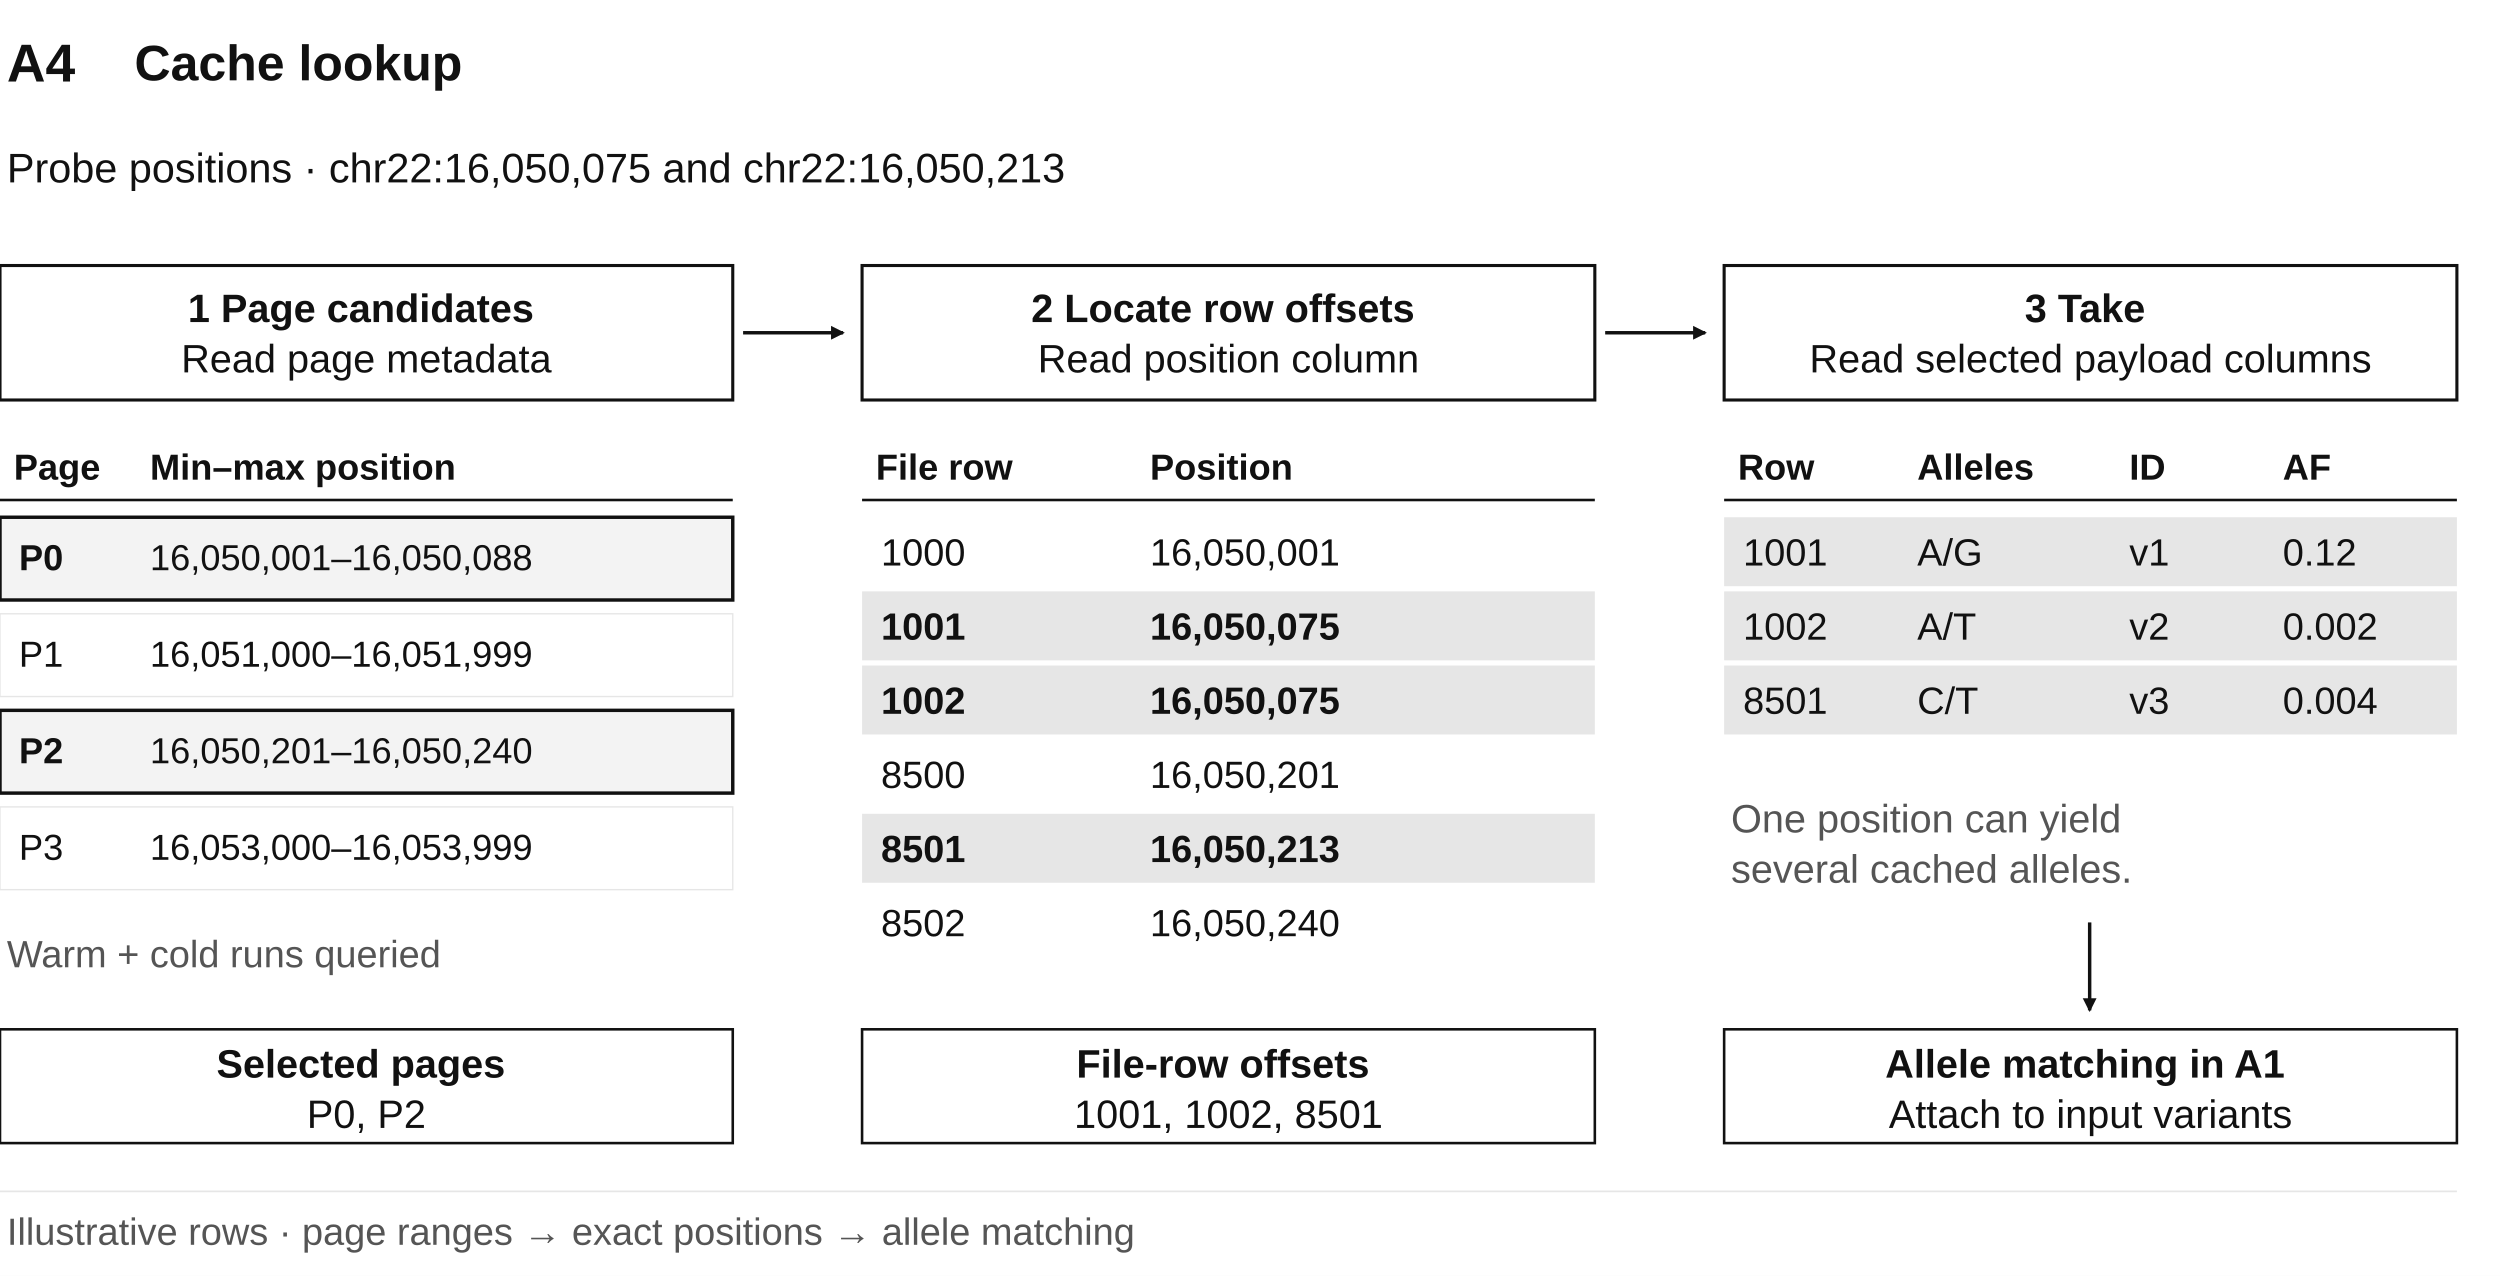
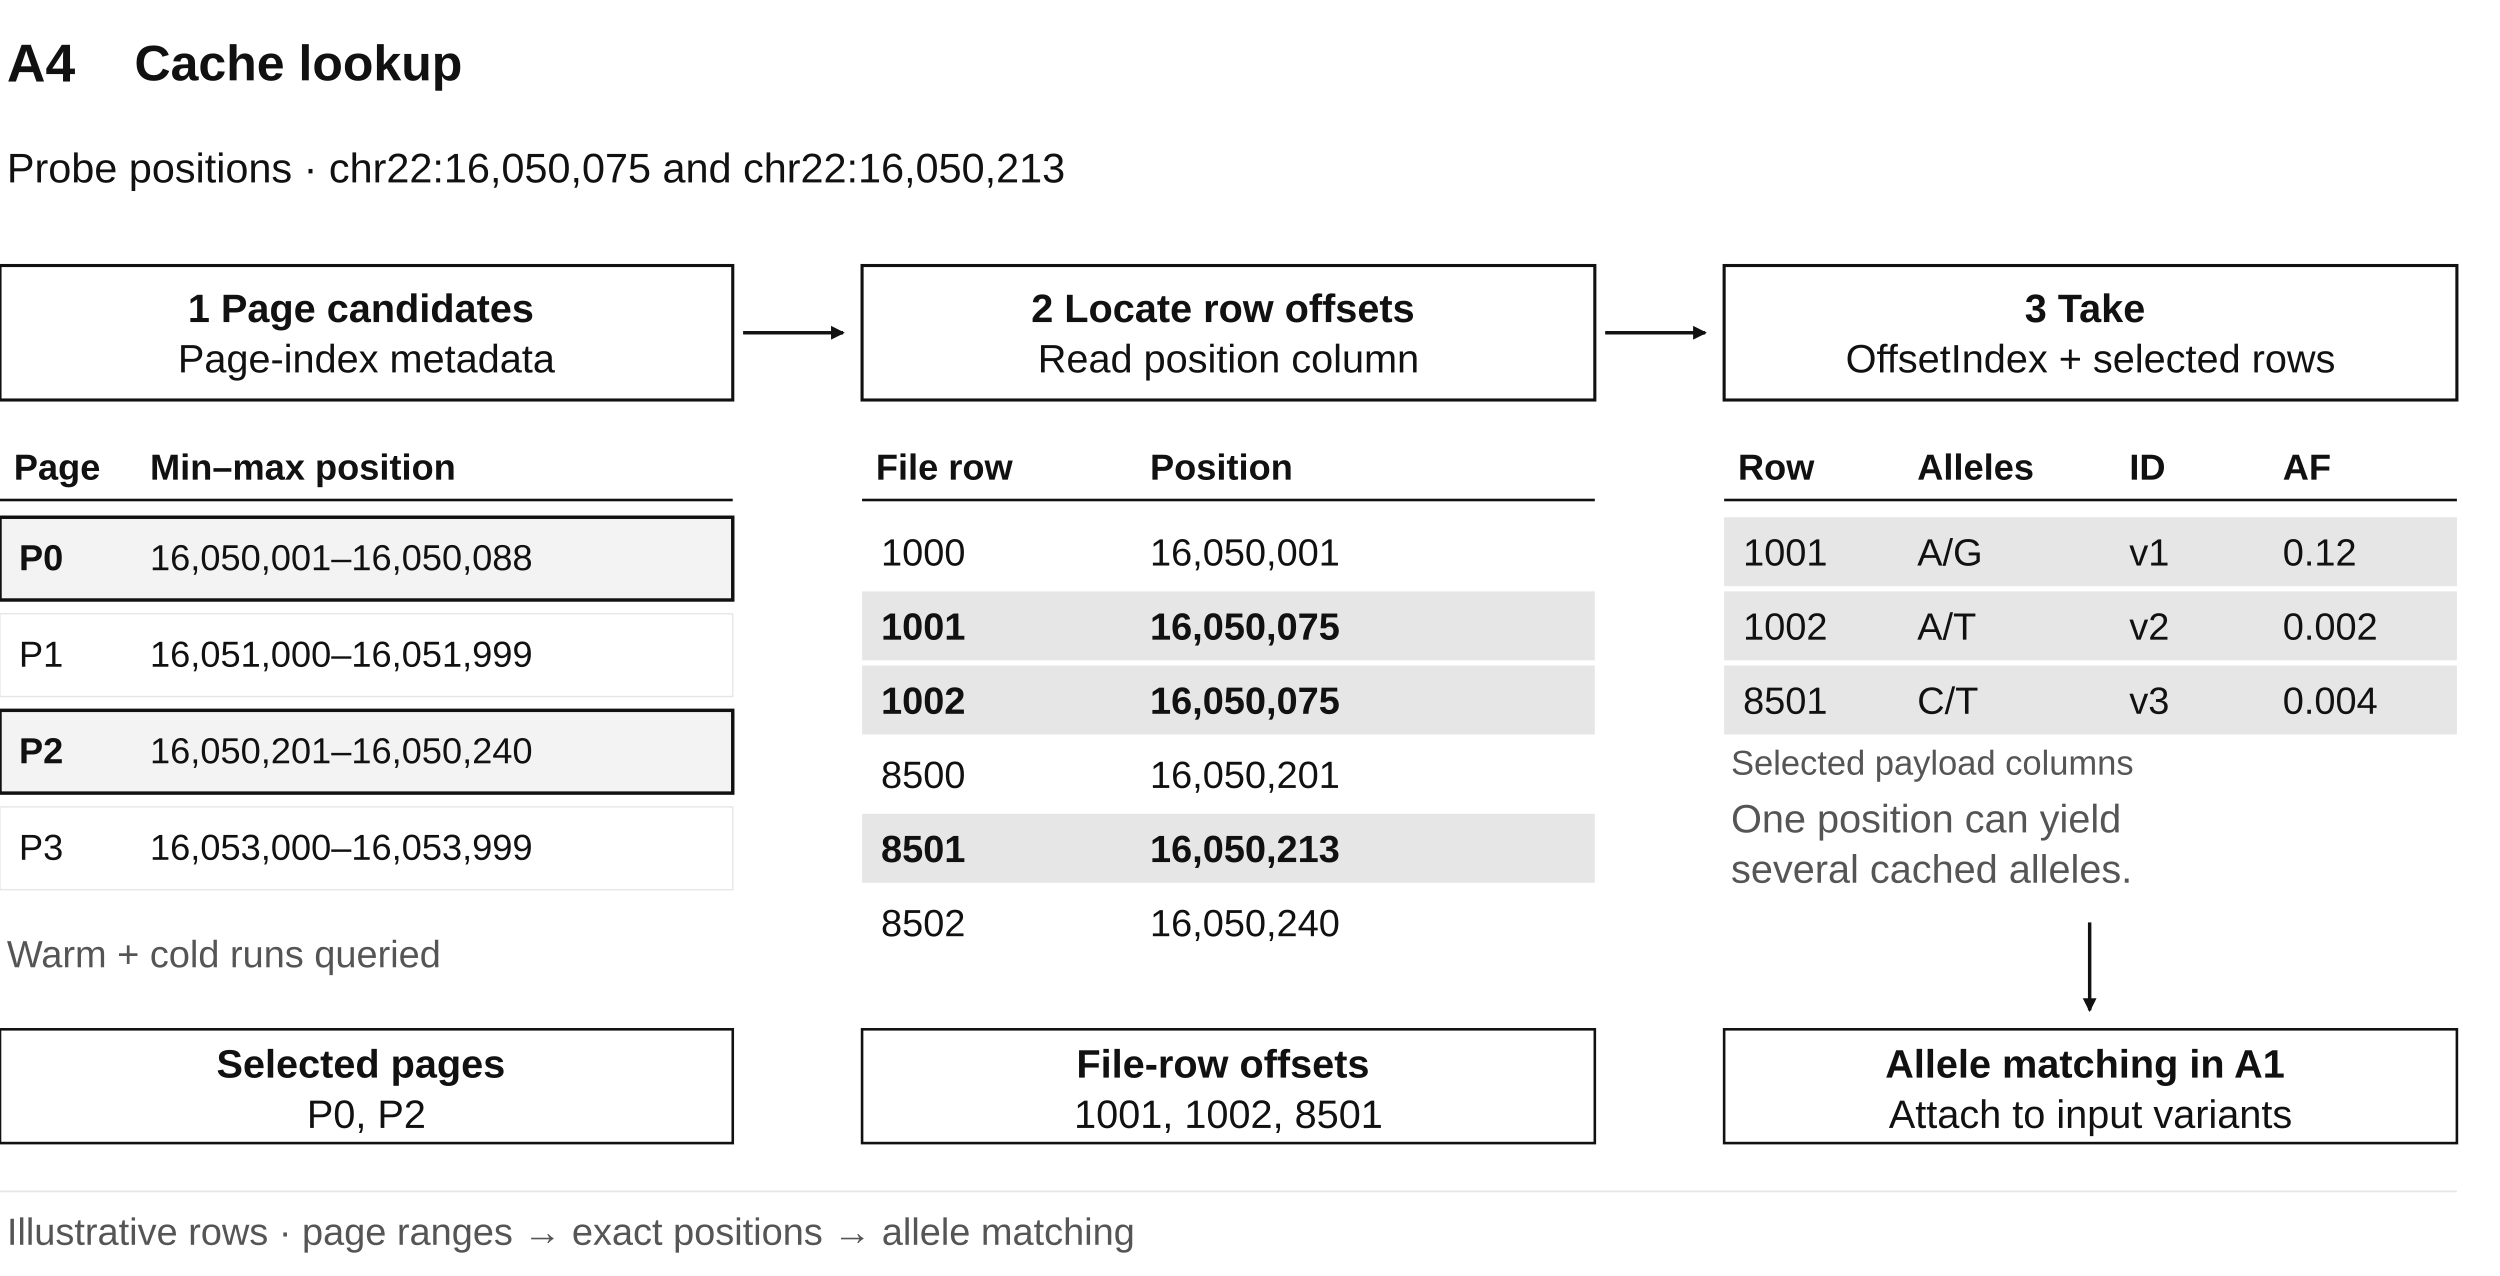
<svg xmlns="http://www.w3.org/2000/svg" width="1450" height="740" viewBox="0 0 1450 740" role="img">
  <defs>
    <marker id="arrow-ink" markerWidth="8" markerHeight="8" refX="7" refY="4" orient="auto" markerUnits="userSpaceOnUse">
      <path d="M0,0 L8,4 L0,8 z" fill="#111111" />
    </marker>
    <marker id="arrow-muted" markerWidth="8" markerHeight="8" refX="7" refY="4" orient="auto" markerUnits="userSpaceOnUse">
      <path d="M0,0 L8,4 L0,8 z" fill="#555555" />
    </marker>
  </defs>
  <rect width="100%" height="100%" fill="white" />
  <text x="4.0" y="47.3" text-anchor="start" font-family="Arial, Helvetica, sans-serif" font-size="31" font-weight="700" fill="#111111">
    <tspan x="4.0" dy="0.0" font-weight="700">A4</tspan>
  </text>
  <text x="78.0" y="46.6" text-anchor="start" font-family="Arial, Helvetica, sans-serif" font-size="29" font-weight="700" fill="#111111">
    <tspan x="78.0" dy="0.0" font-weight="700">Cache lookup</tspan>
  </text>
  <text x="4.0" y="105.8" text-anchor="start" font-family="Arial, Helvetica, sans-serif" font-size="24" font-weight="400" fill="#111111">
    <tspan x="4.0" dy="0.0" font-weight="400">Probe positions · chr22:16,050,075 and chr22:16,050,213</tspan>
  </text>
  <rect x="0" y="154" width="425" height="78" rx="0" fill="white" stroke="#111111" stroke-width="1.8" />
  <text x="212.5" y="186.8" text-anchor="middle" font-family="Arial, Helvetica, sans-serif" font-size="23" font-weight="400" fill="#111111">
    <tspan x="212.5" dy="0.0" font-weight="700">1  Page candidates</tspan>
-     <tspan x="212.5" dy="29.2" font-weight="400">Read page metadata</tspan>
+     <tspan x="212.5" dy="29.2" font-weight="400">Page-index metadata</tspan>
  </text>
  <rect x="500" y="154" width="425" height="78" rx="0" fill="white" stroke="#111111" stroke-width="1.8" />
  <text x="712.5" y="186.8" text-anchor="middle" font-family="Arial, Helvetica, sans-serif" font-size="23" font-weight="400" fill="#111111">
    <tspan x="712.5" dy="0.0" font-weight="700">2  Locate row offsets</tspan>
    <tspan x="712.5" dy="29.2" font-weight="400">Read position column</tspan>
  </text>
  <rect x="1000" y="154" width="425" height="78" rx="0" fill="white" stroke="#111111" stroke-width="1.8" />
  <text x="1212.5" y="186.8" text-anchor="middle" font-family="Arial, Helvetica, sans-serif" font-size="23" font-weight="400" fill="#111111">
    <tspan x="1212.5" dy="0.0" font-weight="700">3  Take</tspan>
-     <tspan x="1212.5" dy="29.2" font-weight="400">Read selected payload columns</tspan>
+     <tspan x="1212.5" dy="29.2" font-weight="400">OffsetIndex + selected rows</tspan>
  </text>
  <polyline points="431,193 489,193" fill="none" stroke="#111111" stroke-width="2" marker-end="url(#arrow-ink)" />
  <polyline points="931,193 989,193" fill="none" stroke="#111111" stroke-width="2" marker-end="url(#arrow-ink)" />
  <text x="8.0" y="278.2" text-anchor="start" font-family="Arial, Helvetica, sans-serif" font-size="21" font-weight="700" fill="#111111">
    <tspan x="8.0" dy="0.0" font-weight="700">Page</tspan>
  </text>
  <text x="87.0" y="278.2" text-anchor="start" font-family="Arial, Helvetica, sans-serif" font-size="21" font-weight="700" fill="#111111">
    <tspan x="87.0" dy="0.0" font-weight="700">Min–max position</tspan>
  </text>
  <polyline points="0,290 425,290" fill="none" stroke="#111111" stroke-width="1.5" />
  <rect x="0" y="300" width="425" height="48" rx="0" fill="#f3f3f3" stroke="#111111" stroke-width="2" />
  <text x="11.0" y="330.7" text-anchor="start" font-family="Arial, Helvetica, sans-serif" font-size="21" font-weight="700" fill="#111111">
    <tspan x="11.0" dy="0.0" font-weight="700">P0</tspan>
  </text>
  <text x="87.0" y="330.7" text-anchor="start" font-family="Arial, Helvetica, sans-serif" font-size="21" font-weight="400" fill="#111111">
    <tspan x="87.0" dy="0.0" font-weight="400">16,050,001–16,050,088</tspan>
  </text>
  <rect x="0" y="356" width="425" height="48" rx="0" fill="white" stroke="#e6e6e6" stroke-width="0.8" />
  <text x="11.0" y="386.7" text-anchor="start" font-family="Arial, Helvetica, sans-serif" font-size="21" font-weight="400" fill="#111111">
    <tspan x="11.0" dy="0.0" font-weight="400">P1</tspan>
  </text>
  <text x="87.0" y="386.7" text-anchor="start" font-family="Arial, Helvetica, sans-serif" font-size="21" font-weight="400" fill="#111111">
    <tspan x="87.0" dy="0.0" font-weight="400">16,051,000–16,051,999</tspan>
  </text>
  <rect x="0" y="412" width="425" height="48" rx="0" fill="#f3f3f3" stroke="#111111" stroke-width="2" />
  <text x="11.0" y="442.7" text-anchor="start" font-family="Arial, Helvetica, sans-serif" font-size="21" font-weight="700" fill="#111111">
    <tspan x="11.0" dy="0.0" font-weight="700">P2</tspan>
  </text>
  <text x="87.0" y="442.7" text-anchor="start" font-family="Arial, Helvetica, sans-serif" font-size="21" font-weight="400" fill="#111111">
    <tspan x="87.0" dy="0.0" font-weight="400">16,050,201–16,050,240</tspan>
  </text>
  <rect x="0" y="468" width="425" height="48" rx="0" fill="white" stroke="#e6e6e6" stroke-width="0.8" />
  <text x="11.0" y="498.7" text-anchor="start" font-family="Arial, Helvetica, sans-serif" font-size="21" font-weight="400" fill="#111111">
    <tspan x="11.0" dy="0.0" font-weight="400">P3</tspan>
  </text>
  <text x="87.0" y="498.7" text-anchor="start" font-family="Arial, Helvetica, sans-serif" font-size="21" font-weight="400" fill="#111111">
    <tspan x="87.0" dy="0.0" font-weight="400">16,053,000–16,053,999</tspan>
  </text>
  <text x="4.0" y="561.0" text-anchor="start" font-family="Arial, Helvetica, sans-serif" font-size="22" font-weight="400" fill="#555555">
    <tspan x="4.0" dy="0.0" font-weight="400">Warm + cold runs queried</tspan>
  </text>
  <rect x="0" y="597" width="425" height="66" rx="0" fill="white" stroke="#111111" stroke-width="1.5" />
  <text x="212.5" y="625.0" text-anchor="middle" font-family="Arial, Helvetica, sans-serif" font-size="23" font-weight="400" fill="#111111">
    <tspan x="212.5" dy="0.0" font-weight="700">Selected pages</tspan>
    <tspan x="212.5" dy="29.2" font-weight="400">P0, P2</tspan>
  </text>
  <text x="508.0" y="278.2" text-anchor="start" font-family="Arial, Helvetica, sans-serif" font-size="21" font-weight="700" fill="#111111">
    <tspan x="508.0" dy="0.0" font-weight="700">File row</tspan>
  </text>
  <text x="667.0" y="278.2" text-anchor="start" font-family="Arial, Helvetica, sans-serif" font-size="21" font-weight="700" fill="#111111">
    <tspan x="667.0" dy="0.0" font-weight="700">Position</tspan>
  </text>
  <polyline points="500,290 925,290" fill="none" stroke="#111111" stroke-width="1.5" />
  <text x="511.0" y="328.0" text-anchor="start" font-family="Arial, Helvetica, sans-serif" font-size="22" font-weight="400" fill="#111111">
    <tspan x="511.0" dy="0.0" font-weight="400">1000</tspan>
  </text>
  <text x="667.0" y="328.0" text-anchor="start" font-family="Arial, Helvetica, sans-serif" font-size="22" font-weight="400" fill="#111111">
    <tspan x="667.0" dy="0.0" font-weight="400">16,050,001</tspan>
  </text>
  <rect x="500" y="343" width="425" height="40" rx="0" fill="#e6e6e6" stroke="#111111" stroke-width="0" />
  <text x="511.0" y="371.0" text-anchor="start" font-family="Arial, Helvetica, sans-serif" font-size="22" font-weight="700" fill="#111111">
    <tspan x="511.0" dy="0.0" font-weight="700">1001</tspan>
  </text>
  <text x="667.0" y="371.0" text-anchor="start" font-family="Arial, Helvetica, sans-serif" font-size="22" font-weight="700" fill="#111111">
    <tspan x="667.0" dy="0.0" font-weight="700">16,050,075</tspan>
  </text>
  <rect x="500" y="386" width="425" height="40" rx="0" fill="#e6e6e6" stroke="#111111" stroke-width="0" />
  <text x="511.0" y="414.0" text-anchor="start" font-family="Arial, Helvetica, sans-serif" font-size="22" font-weight="700" fill="#111111">
    <tspan x="511.0" dy="0.0" font-weight="700">1002</tspan>
  </text>
  <text x="667.0" y="414.0" text-anchor="start" font-family="Arial, Helvetica, sans-serif" font-size="22" font-weight="700" fill="#111111">
    <tspan x="667.0" dy="0.0" font-weight="700">16,050,075</tspan>
  </text>
  <text x="511.0" y="457.0" text-anchor="start" font-family="Arial, Helvetica, sans-serif" font-size="22" font-weight="400" fill="#111111">
    <tspan x="511.0" dy="0.0" font-weight="400">8500</tspan>
  </text>
  <text x="667.0" y="457.0" text-anchor="start" font-family="Arial, Helvetica, sans-serif" font-size="22" font-weight="400" fill="#111111">
    <tspan x="667.0" dy="0.0" font-weight="400">16,050,201</tspan>
  </text>
  <rect x="500" y="472" width="425" height="40" rx="0" fill="#e6e6e6" stroke="#111111" stroke-width="0" />
  <text x="511.0" y="500.0" text-anchor="start" font-family="Arial, Helvetica, sans-serif" font-size="22" font-weight="700" fill="#111111">
    <tspan x="511.0" dy="0.0" font-weight="700">8501</tspan>
  </text>
  <text x="667.0" y="500.0" text-anchor="start" font-family="Arial, Helvetica, sans-serif" font-size="22" font-weight="700" fill="#111111">
    <tspan x="667.0" dy="0.0" font-weight="700">16,050,213</tspan>
  </text>
  <text x="511.0" y="543.0" text-anchor="start" font-family="Arial, Helvetica, sans-serif" font-size="22" font-weight="400" fill="#111111">
    <tspan x="511.0" dy="0.0" font-weight="400">8502</tspan>
  </text>
  <text x="667.0" y="543.0" text-anchor="start" font-family="Arial, Helvetica, sans-serif" font-size="22" font-weight="400" fill="#111111">
    <tspan x="667.0" dy="0.0" font-weight="400">16,050,240</tspan>
  </text>
  <rect x="500" y="597" width="425" height="66" rx="0" fill="white" stroke="#111111" stroke-width="1.5" />
  <text x="712.5" y="625.0" text-anchor="middle" font-family="Arial, Helvetica, sans-serif" font-size="23" font-weight="400" fill="#111111">
    <tspan x="712.5" dy="0.0" font-weight="700">File-row offsets</tspan>
    <tspan x="712.5" dy="29.2" font-weight="400">1001, 1002, 8501</tspan>
  </text>
  <text x="1008.0" y="278.2" text-anchor="start" font-family="Arial, Helvetica, sans-serif" font-size="21" font-weight="700" fill="#111111">
    <tspan x="1008.0" dy="0.0" font-weight="700">Row</tspan>
  </text>
  <text x="1112.0" y="278.2" text-anchor="start" font-family="Arial, Helvetica, sans-serif" font-size="21" font-weight="700" fill="#111111">
    <tspan x="1112.0" dy="0.0" font-weight="700">Alleles</tspan>
  </text>
  <text x="1235.0" y="278.2" text-anchor="start" font-family="Arial, Helvetica, sans-serif" font-size="21" font-weight="700" fill="#111111">
    <tspan x="1235.0" dy="0.0" font-weight="700">ID</tspan>
  </text>
  <text x="1324.0" y="278.2" text-anchor="start" font-family="Arial, Helvetica, sans-serif" font-size="21" font-weight="700" fill="#111111">
    <tspan x="1324.0" dy="0.0" font-weight="700">AF</tspan>
  </text>
  <polyline points="1000,290 1425,290" fill="none" stroke="#111111" stroke-width="1.5" />
  <rect x="1000" y="300" width="425" height="40" rx="0" fill="#e6e6e6" stroke="#111111" stroke-width="0" />
  <text x="1011.0" y="328.0" text-anchor="start" font-family="Arial, Helvetica, sans-serif" font-size="22" font-weight="400" fill="#111111">
    <tspan x="1011.0" dy="0.0" font-weight="400">1001</tspan>
  </text>
  <text x="1112.0" y="328.0" text-anchor="start" font-family="Arial, Helvetica, sans-serif" font-size="22" font-weight="400" fill="#111111">
    <tspan x="1112.0" dy="0.0" font-weight="400">A/G</tspan>
  </text>
  <text x="1235.0" y="328.0" text-anchor="start" font-family="Arial, Helvetica, sans-serif" font-size="22" font-weight="400" fill="#111111">
    <tspan x="1235.0" dy="0.0" font-weight="400">v1</tspan>
  </text>
  <text x="1324.0" y="328.0" text-anchor="start" font-family="Arial, Helvetica, sans-serif" font-size="22" font-weight="400" fill="#111111">
    <tspan x="1324.0" dy="0.0" font-weight="400">0.12</tspan>
  </text>
  <rect x="1000" y="343" width="425" height="40" rx="0" fill="#e6e6e6" stroke="#111111" stroke-width="0" />
  <text x="1011.0" y="371.0" text-anchor="start" font-family="Arial, Helvetica, sans-serif" font-size="22" font-weight="400" fill="#111111">
    <tspan x="1011.0" dy="0.0" font-weight="400">1002</tspan>
  </text>
  <text x="1112.0" y="371.0" text-anchor="start" font-family="Arial, Helvetica, sans-serif" font-size="22" font-weight="400" fill="#111111">
    <tspan x="1112.0" dy="0.0" font-weight="400">A/T</tspan>
  </text>
  <text x="1235.0" y="371.0" text-anchor="start" font-family="Arial, Helvetica, sans-serif" font-size="22" font-weight="400" fill="#111111">
    <tspan x="1235.0" dy="0.0" font-weight="400">v2</tspan>
  </text>
  <text x="1324.0" y="371.0" text-anchor="start" font-family="Arial, Helvetica, sans-serif" font-size="22" font-weight="400" fill="#111111">
    <tspan x="1324.0" dy="0.0" font-weight="400">0.002</tspan>
  </text>
  <rect x="1000" y="386" width="425" height="40" rx="0" fill="#e6e6e6" stroke="#111111" stroke-width="0" />
  <text x="1011.0" y="414.0" text-anchor="start" font-family="Arial, Helvetica, sans-serif" font-size="22" font-weight="400" fill="#111111">
    <tspan x="1011.0" dy="0.0" font-weight="400">8501</tspan>
  </text>
  <text x="1112.0" y="414.0" text-anchor="start" font-family="Arial, Helvetica, sans-serif" font-size="22" font-weight="400" fill="#111111">
    <tspan x="1112.0" dy="0.0" font-weight="400">C/T</tspan>
  </text>
  <text x="1235.0" y="414.0" text-anchor="start" font-family="Arial, Helvetica, sans-serif" font-size="22" font-weight="400" fill="#111111">
    <tspan x="1235.0" dy="0.0" font-weight="400">v3</tspan>
  </text>
  <text x="1324.0" y="414.0" text-anchor="start" font-family="Arial, Helvetica, sans-serif" font-size="22" font-weight="400" fill="#111111">
    <tspan x="1324.0" dy="0.0" font-weight="400">0.004</tspan>
+   </text>
+   <text x="1004.0" y="449.3" text-anchor="start" font-family="Arial, Helvetica, sans-serif" font-size="20" font-weight="400" fill="#555555">
+     <tspan x="1004.0" dy="0.0" font-weight="400">Selected payload columns</tspan>
  </text>
  <text x="1004.0" y="482.8" text-anchor="start" font-family="Arial, Helvetica, sans-serif" font-size="23" font-weight="400" fill="#555555">
    <tspan x="1004.0" dy="0.0" font-weight="400">One position can yield</tspan>
    <tspan x="1004.0" dy="29.2" font-weight="400">several cached alleles.</tspan>
  </text>
  <polyline points="1212,535 1212,586" fill="none" stroke="#111111" stroke-width="2" marker-end="url(#arrow-ink)" />
  <rect x="1000" y="597" width="425" height="66" rx="0" fill="white" stroke="#111111" stroke-width="1.5" />
  <text x="1212.5" y="625.0" text-anchor="middle" font-family="Arial, Helvetica, sans-serif" font-size="23" font-weight="400" fill="#111111">
    <tspan x="1212.5" dy="0.0" font-weight="700">Allele matching in A1</tspan>
    <tspan x="1212.5" dy="29.2" font-weight="400">Attach to input variants</tspan>
  </text>
  <polyline points="0,691 1425,691" fill="none" stroke="#e6e6e6" stroke-width="1" />
  <text x="4.0" y="722.0" text-anchor="start" font-family="Arial, Helvetica, sans-serif" font-size="22" font-weight="400" fill="#555555">
    <tspan x="4.0" dy="0.0" font-weight="400">Illustrative rows · page ranges → exact positions → allele matching</tspan>
  </text>
</svg>
